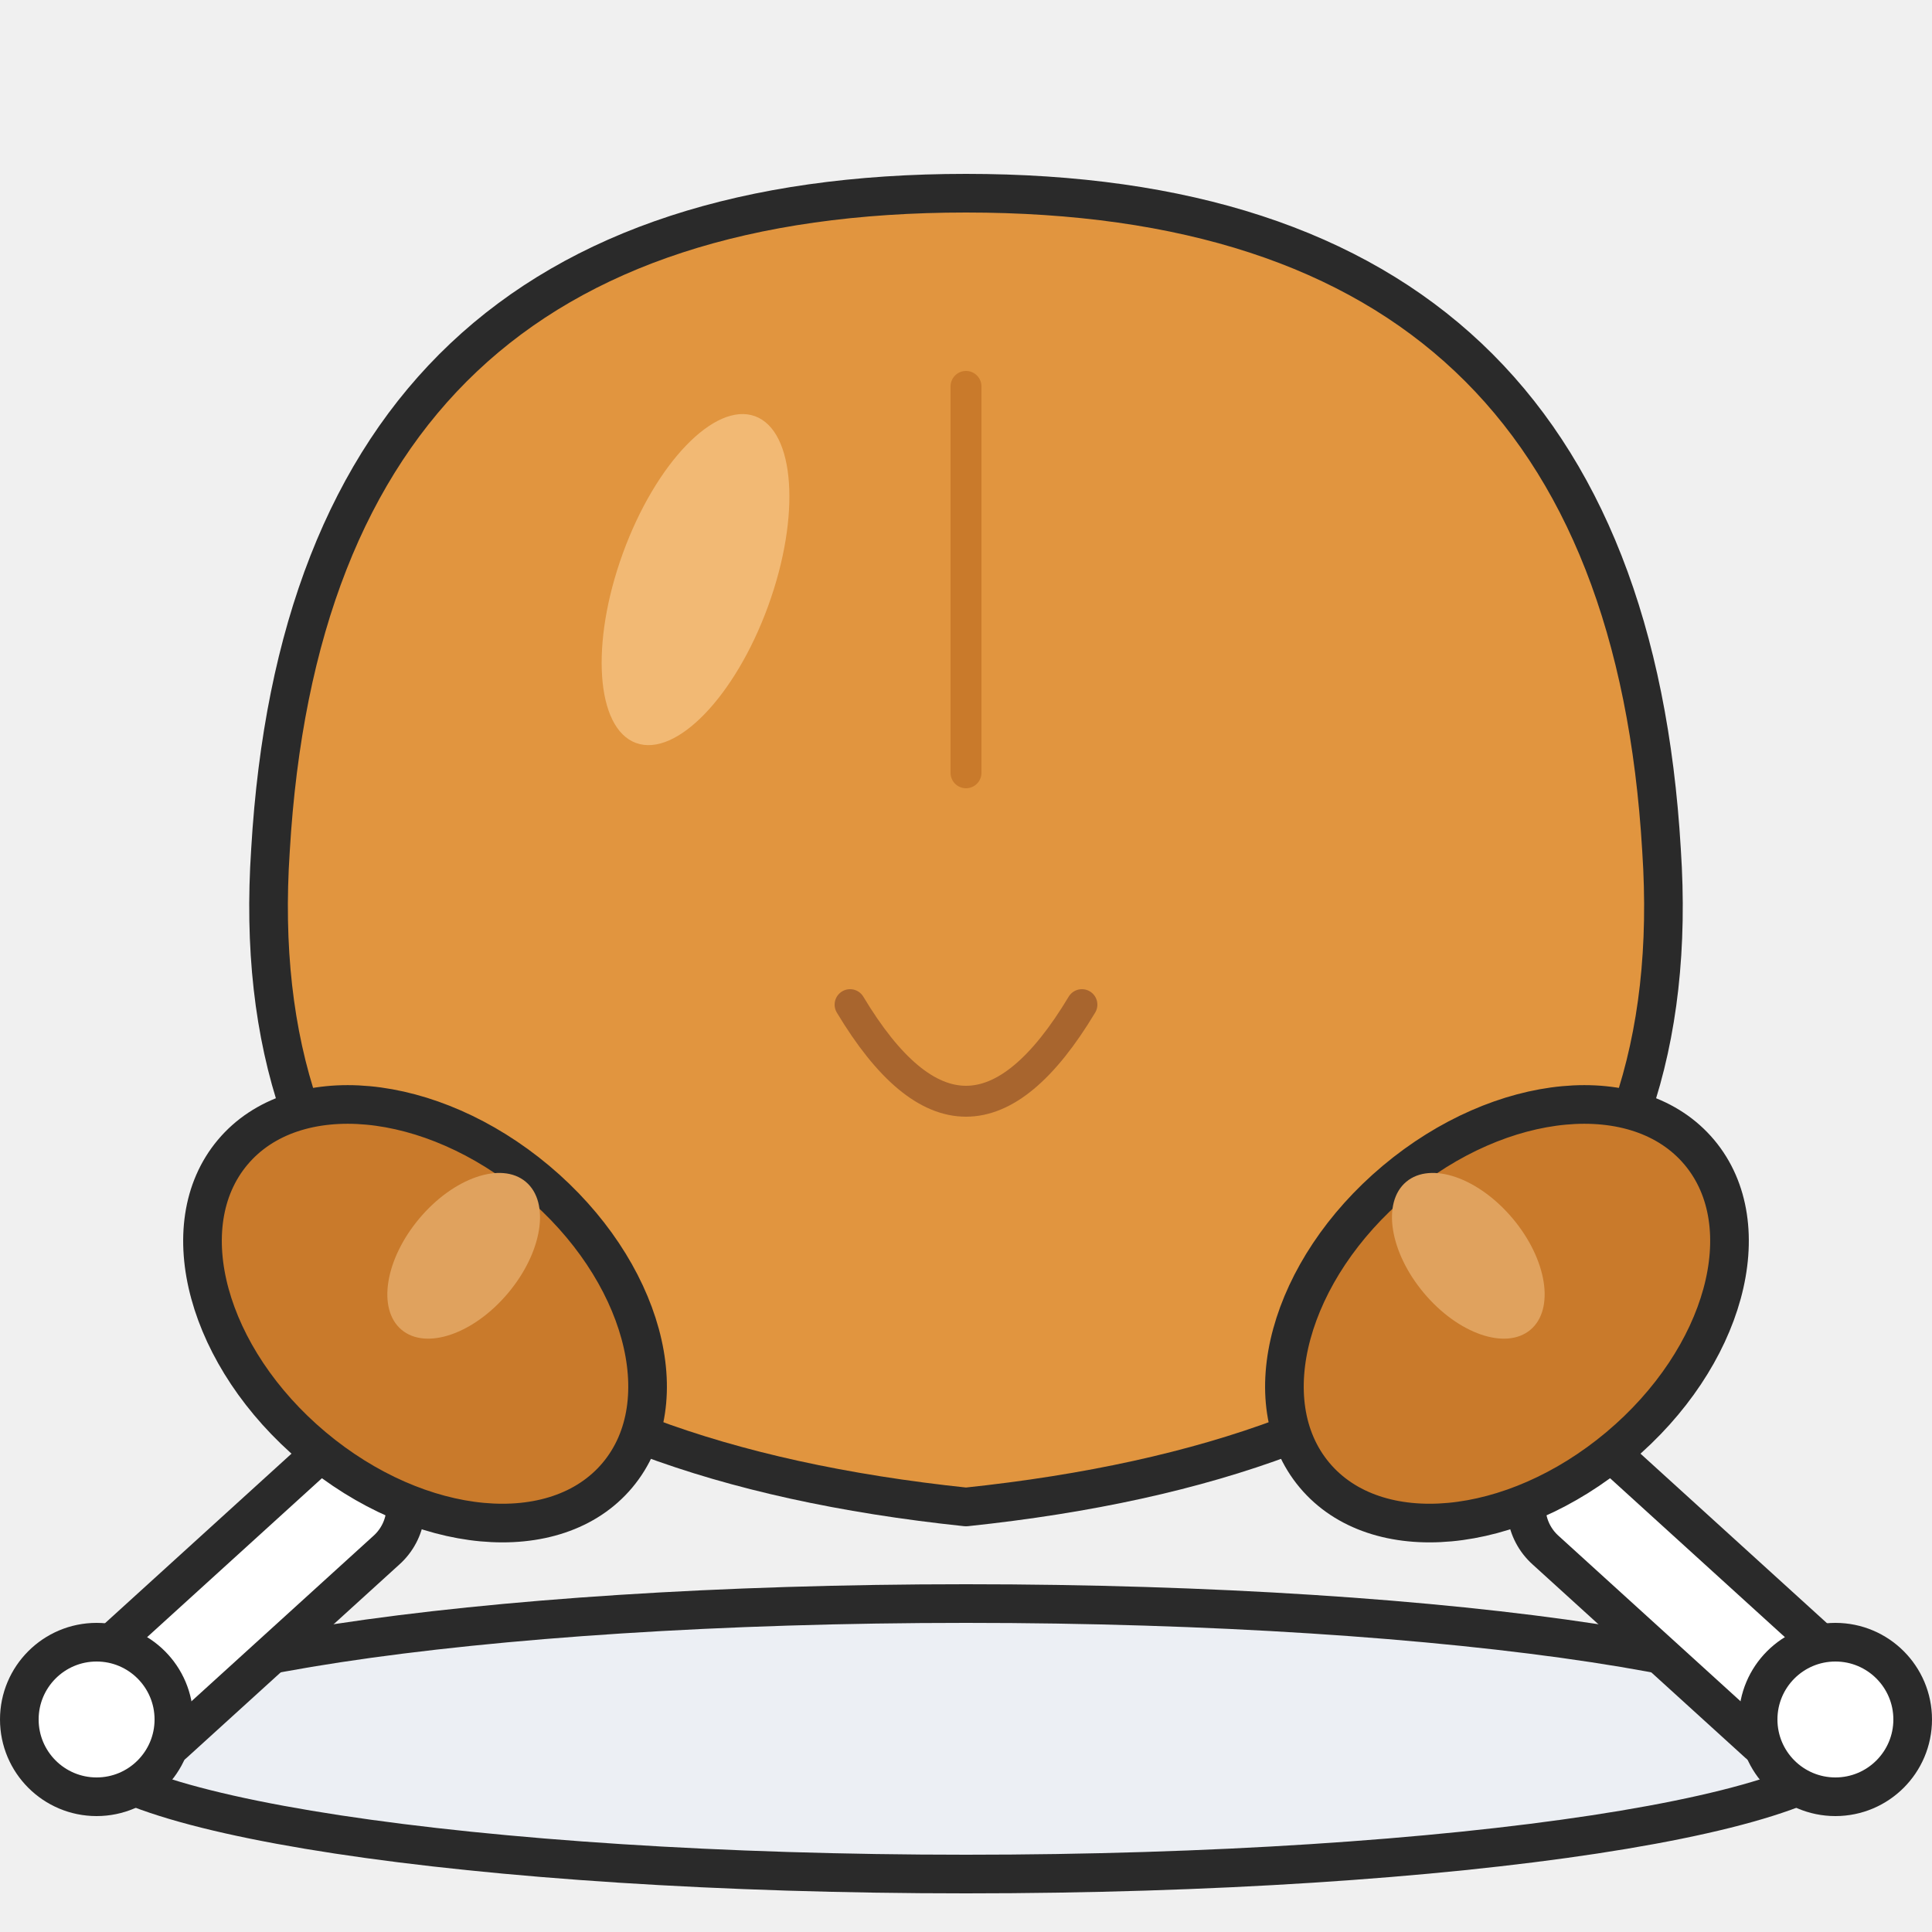
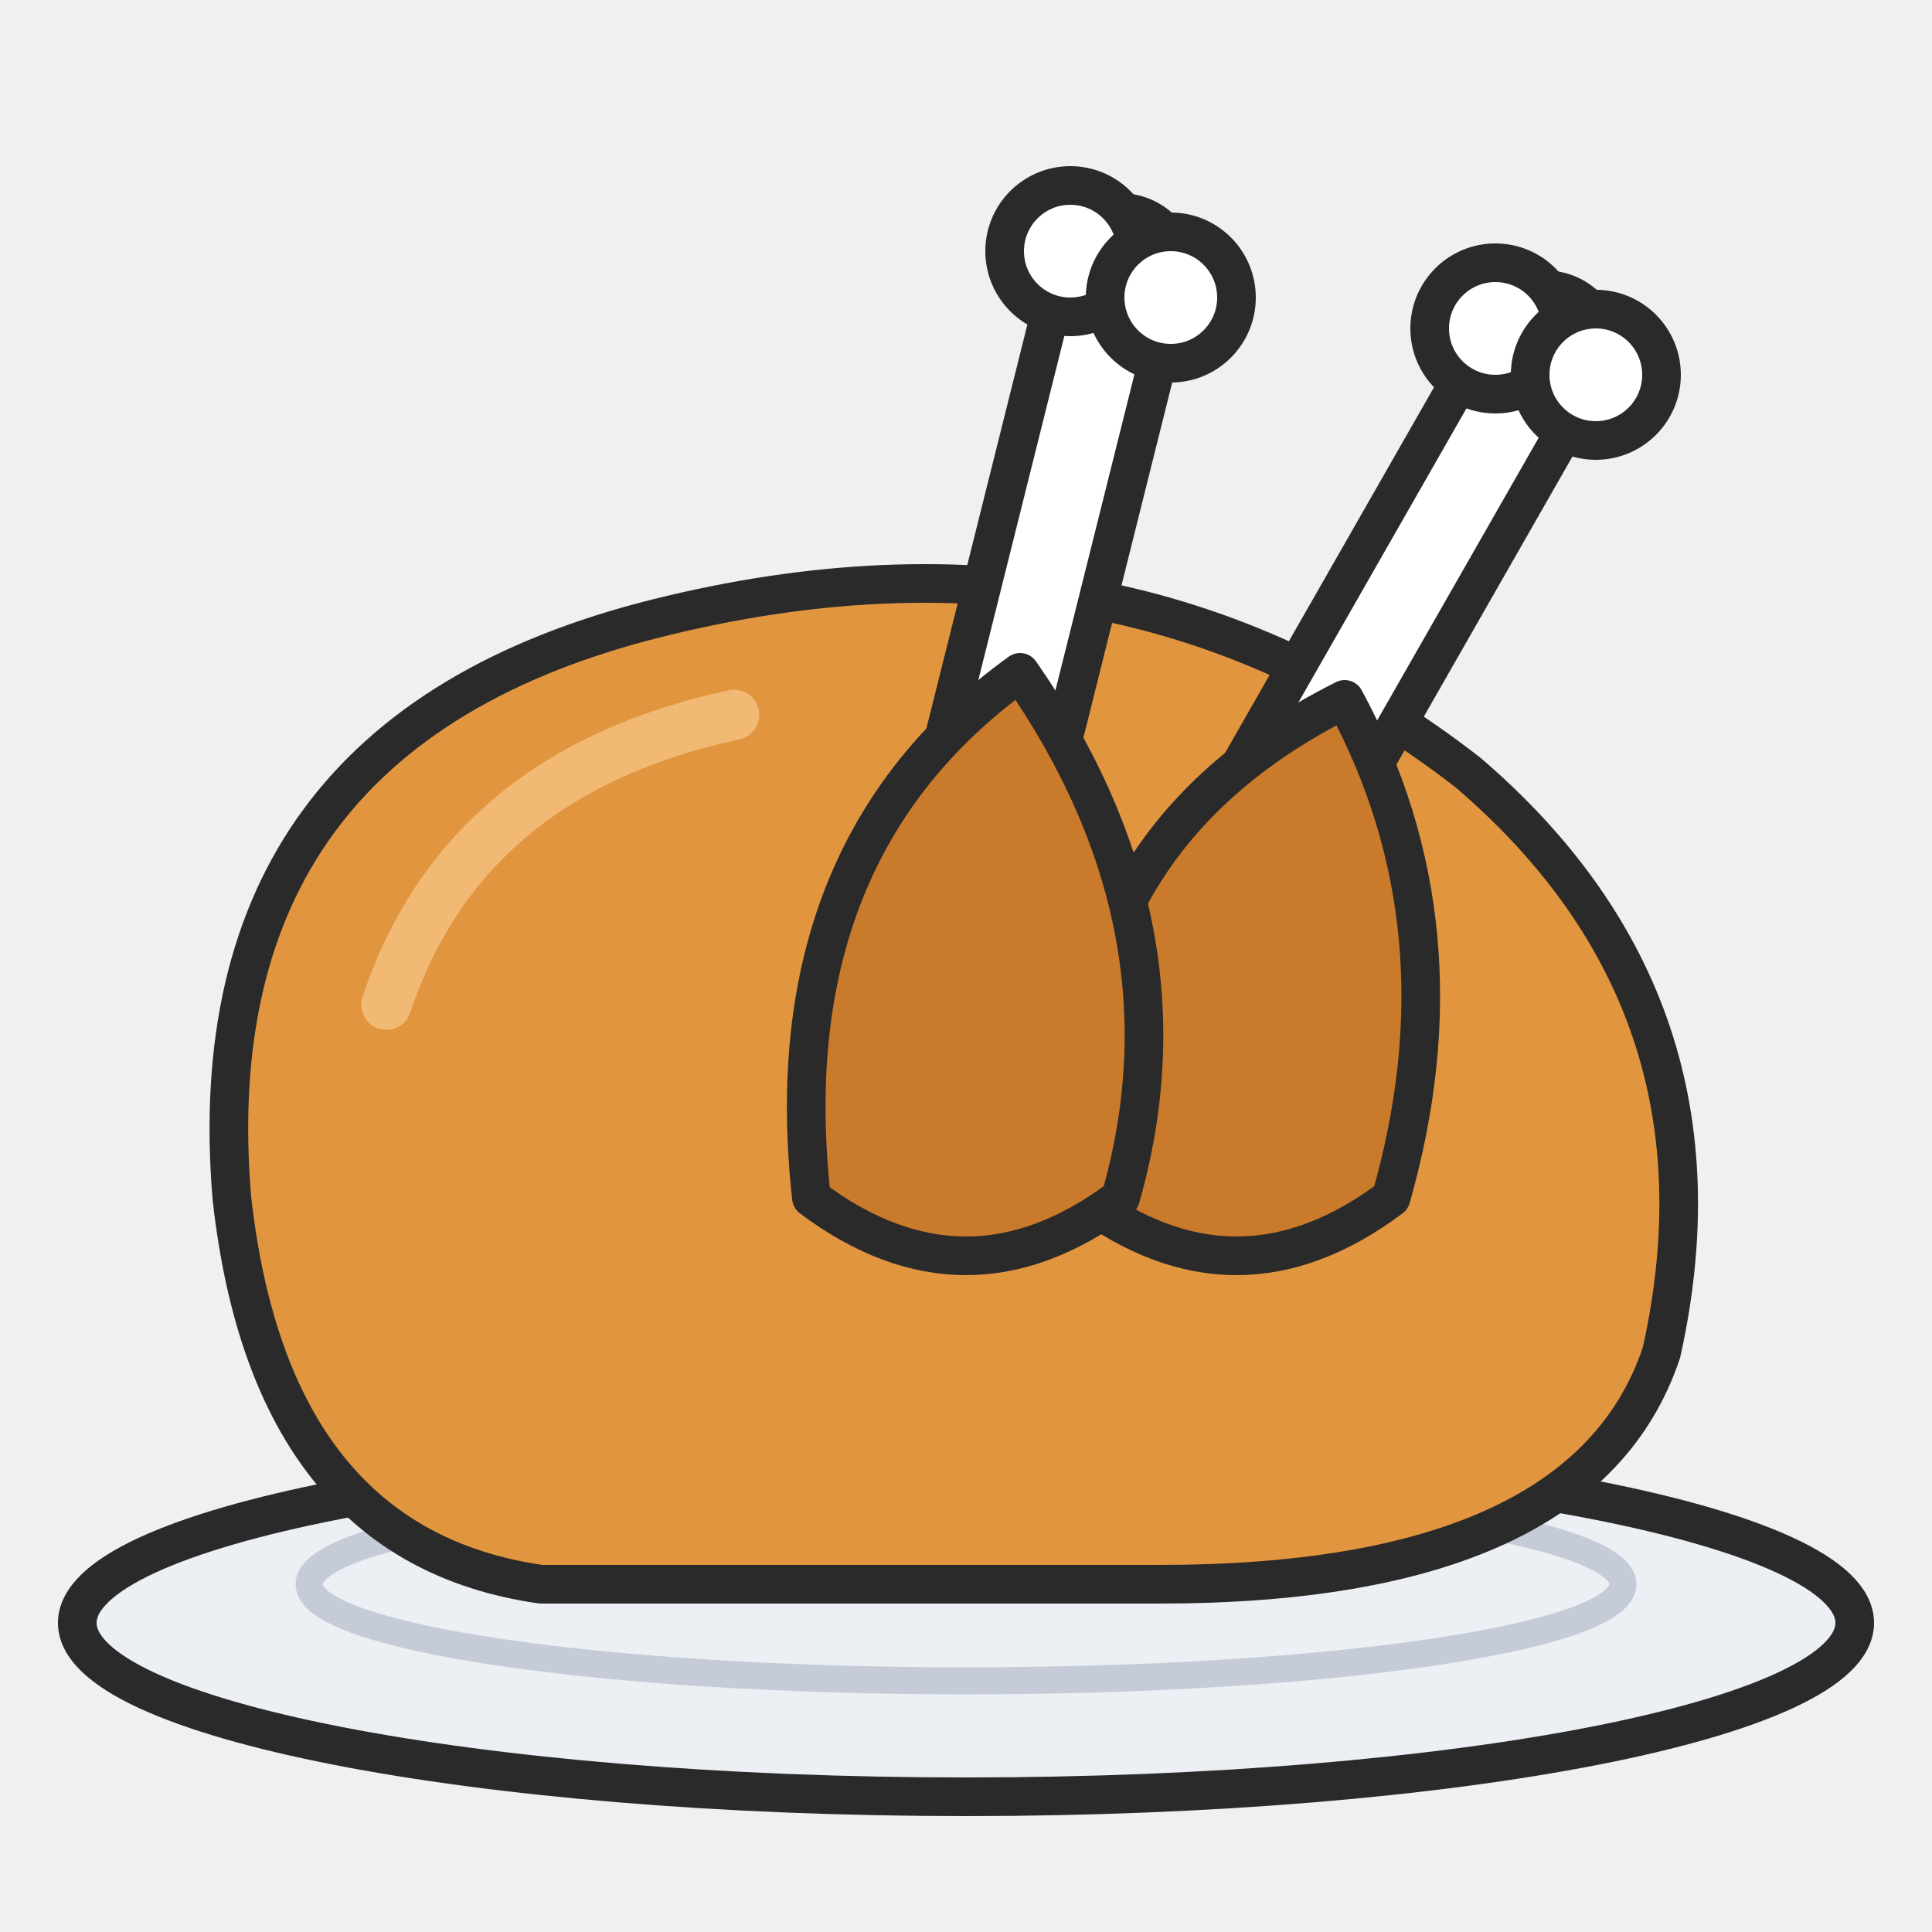
<svg xmlns="http://www.w3.org/2000/svg" viewBox="0 0 100 100" width="512" height="512" stroke-linecap="round" stroke-linejoin="round" role="img" aria-label="kurča">
-   <ellipse cx="50" cy="90" rx="46" ry="7" fill="#ECEFF4" stroke="#2A2A2A" stroke-width="2" />
-   <path d="M50 10 Q84 10 86 44 Q88 74 50 78 Q12 74 14 44 Q16 10 50 10 Z" fill="#E1953F" stroke="#2A2A2A" stroke-width="2" />
-   <ellipse cx="36" cy="30" rx="4" ry="9" fill="#F2B974" stroke="#2A2A2A" stroke-width="0" transform="rotate(20 36 30)" />
-   <path d="M44 52 Q50 62 56 52" fill="none" stroke="#A8652E" stroke-width="1.6" />
-   <path d="M50 20 V40" fill="none" stroke="#C97A2B" stroke-width="1.6" />
-   <path d="M18 78 L7 88" fill="none" stroke="#2A2A2A" stroke-width="8" />
-   <path d="M18 78 L7 88" fill="none" stroke="#FFFFFF" stroke-width="4" />
-   <circle cx="5" cy="89" r="4" fill="#FFFFFF" stroke="#2A2A2A" stroke-width="2" />
-   <ellipse cx="22" cy="68" rx="13" ry="9" fill="#C97A2B" stroke="#2A2A2A" stroke-width="2" transform="rotate(40 22 68)" />
-   <ellipse cx="24" cy="65" rx="3" ry="5" fill="#E0A25E" stroke="#2A2A2A" stroke-width="0" transform="rotate(40 24 65)" />
-   <path d="M82 78 L93 88" fill="none" stroke="#2A2A2A" stroke-width="8" />
-   <path d="M82 78 L93 88" fill="none" stroke="#FFFFFF" stroke-width="4" />
-   <circle cx="95" cy="89" r="4" fill="#FFFFFF" stroke="#2A2A2A" stroke-width="2" />
-   <ellipse cx="78" cy="68" rx="13" ry="9" fill="#C97A2B" stroke="#2A2A2A" stroke-width="2" transform="rotate(-40 78 68)" />
-   <ellipse cx="76" cy="65" rx="3" ry="5" fill="#E0A25E" stroke="#2A2A2A" stroke-width="0" transform="rotate(-40 76 65)" />
+   <ellipse cx="50" cy="84" rx="46" ry="9" fill="#ECEFF4" stroke="#2A2A2A" stroke-width="2" />
+   <ellipse cx="50" cy="82" rx="34" ry="5" fill="none" stroke="#C5CCD8" stroke-width="1.4" />
+   <path d="M12 62 Q10 38 34 32 Q58 26 76 40 Q90 52 86 70 Q82 82 60 82 H28 Q14 80 12 62 Z" fill="#E1953F" stroke="#2A2A2A" stroke-width="2" />
+   <path d="M20 52 Q24 40 38 37" fill="none" stroke="#F2B974" stroke-width="2.6" />
+   <path d="M64 46 L80 18" fill="none" stroke="#2A2A2A" stroke-width="8" />
+   <path d="M64 46 L80 18" fill="none" stroke="#FFFFFF" stroke-width="4" />
+   <circle cx="77.4" cy="17" r="3.4" fill="#FFFFFF" stroke="#2A2A2A" stroke-width="2" />
+   <circle cx="82.6" cy="19.4" r="3.4" fill="#FFFFFF" stroke="#2A2A2A" stroke-width="2" />
+   <path d="M56 62 Q54 44 69.6 36.2 Q76 48 72 62 Q64 68 56 62 Z" fill="#C97A2B" stroke="#2A2A2A" stroke-width="2" />
+   <path d="M50 46 L58 14" fill="none" stroke="#2A2A2A" stroke-width="8" />
+   <path d="M50 46 L58 14" fill="none" stroke="#FFFFFF" stroke-width="4" />
+   <circle cx="55.4" cy="13" r="3.4" fill="#FFFFFF" stroke="#2A2A2A" stroke-width="2" />
+   <circle cx="60.6" cy="15.4" r="3.4" fill="#FFFFFF" stroke="#2A2A2A" stroke-width="2" />
+   <path d="M42 62 Q40 44 52.8 34.8 Q62 48 58 62 Q50 68 42 62 Z" fill="#C97A2B" stroke="#2A2A2A" stroke-width="2" />
</svg>
